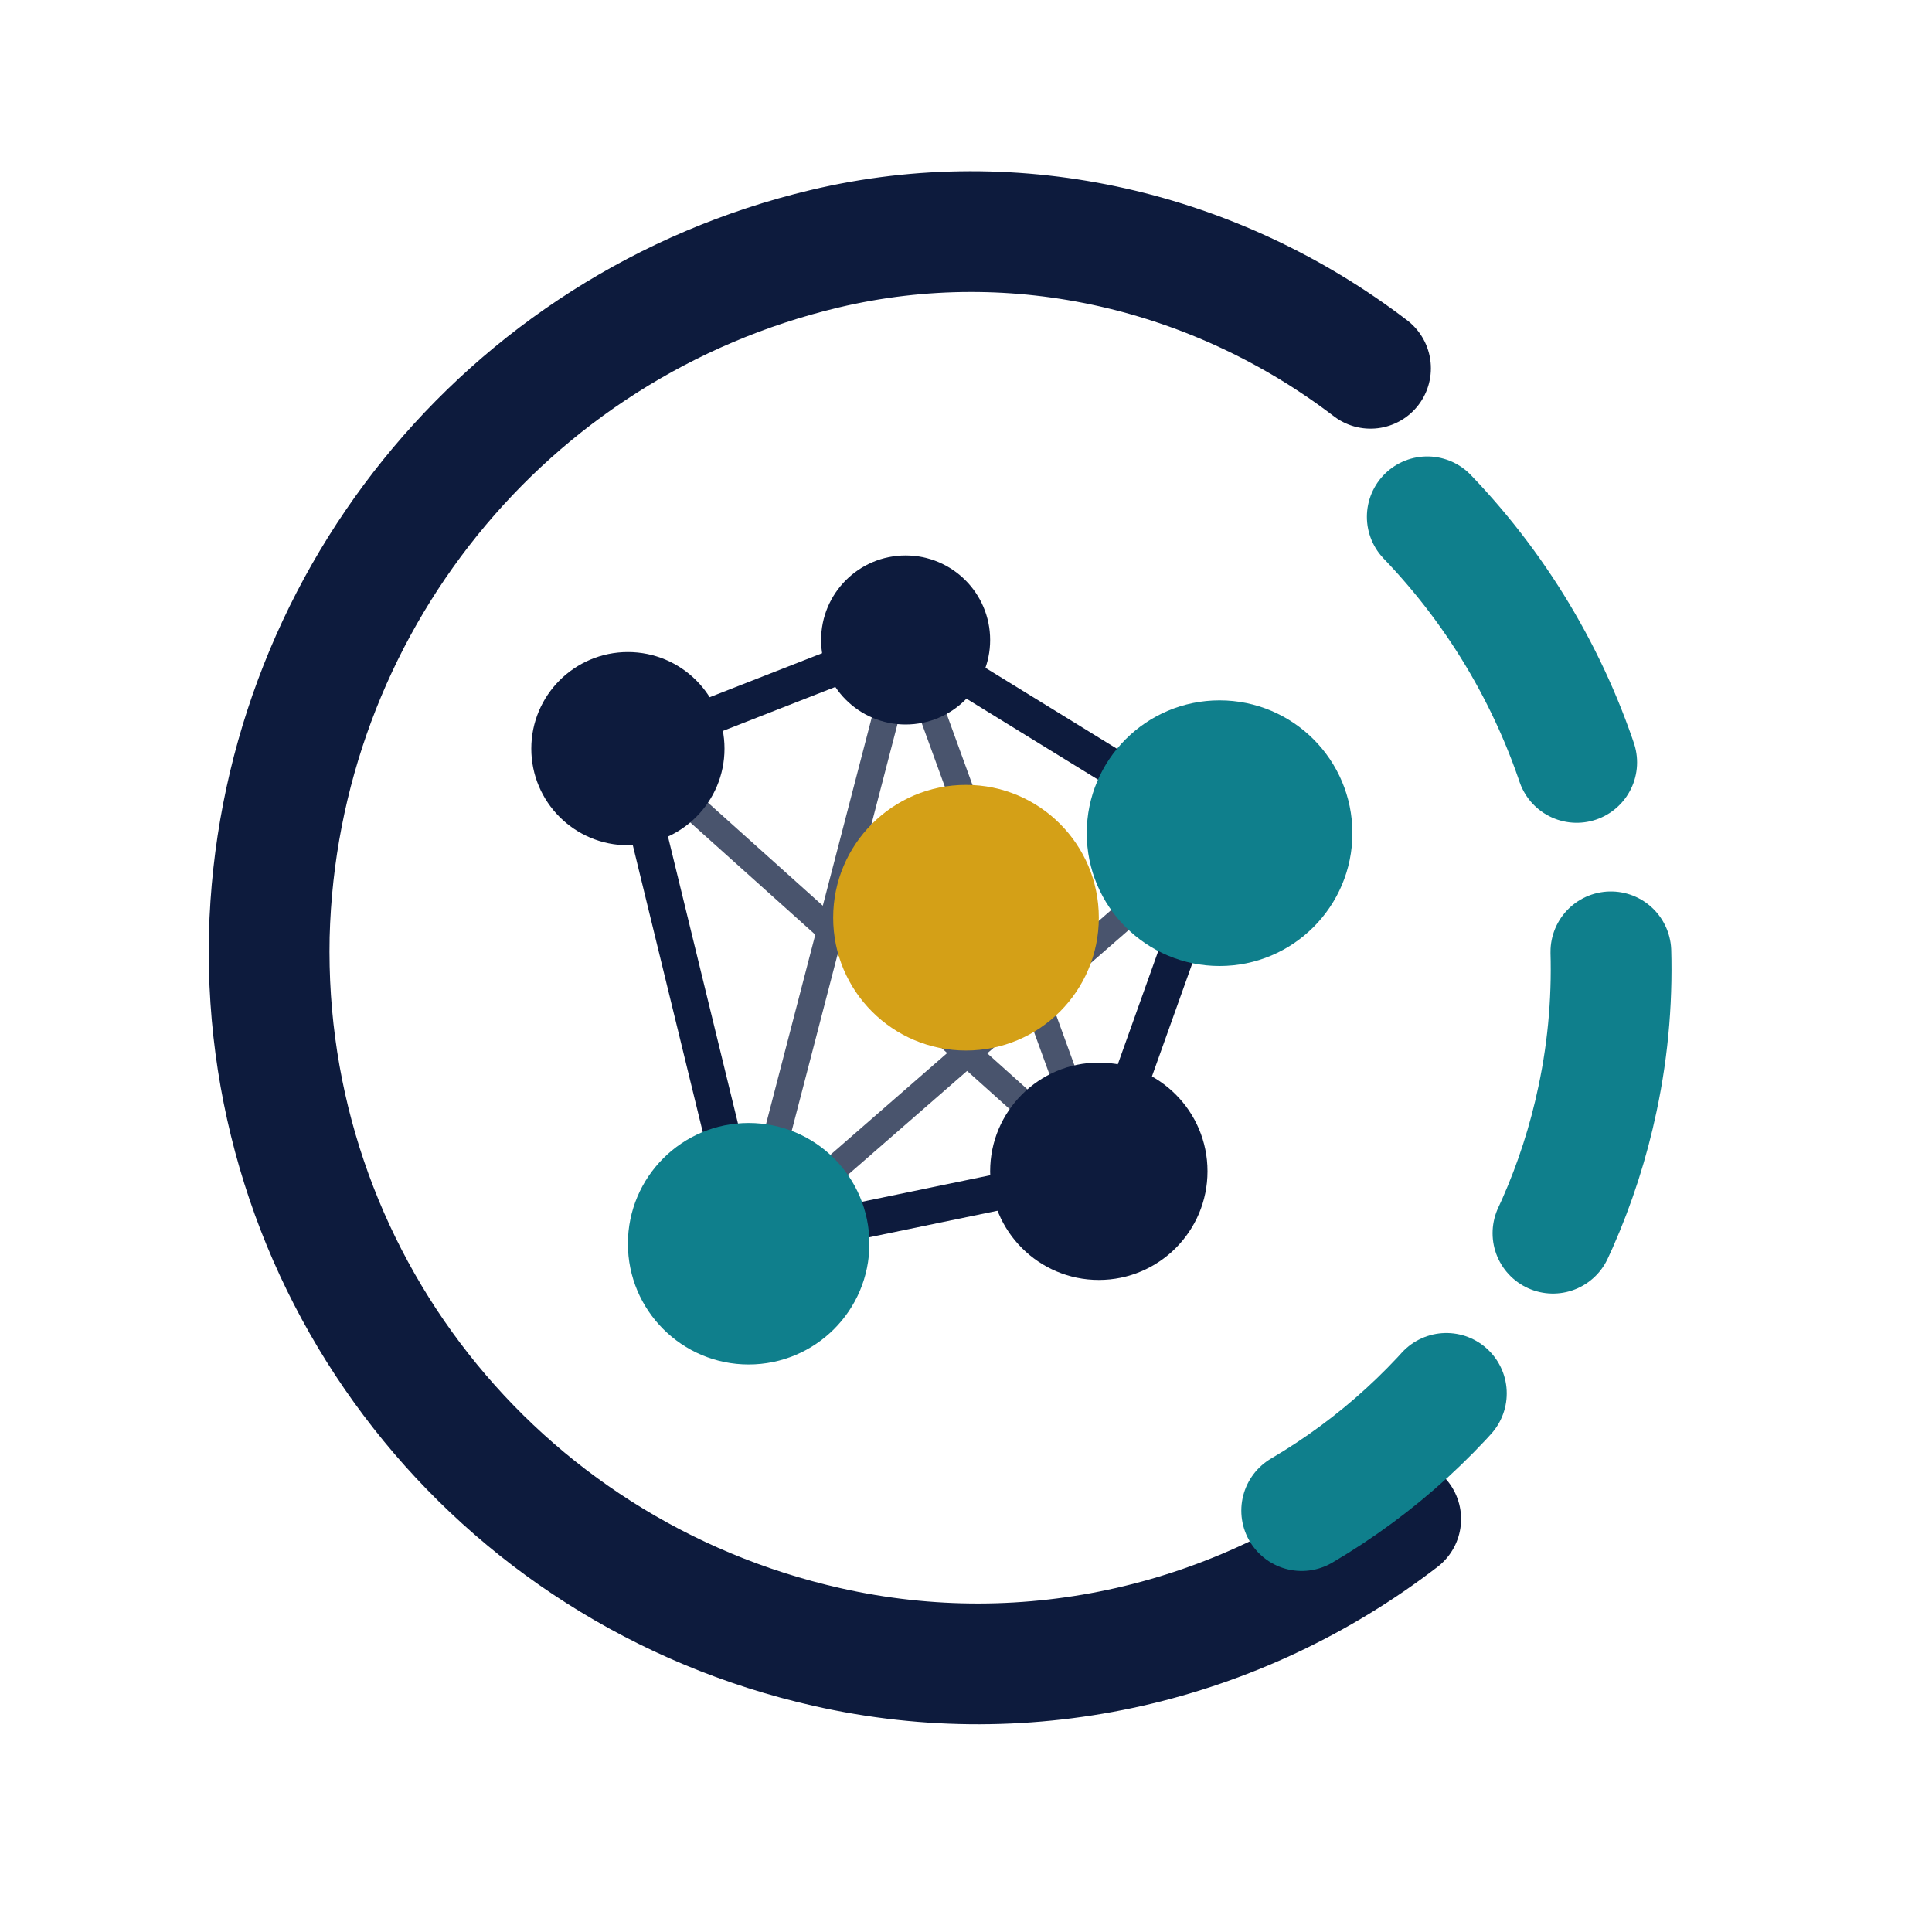
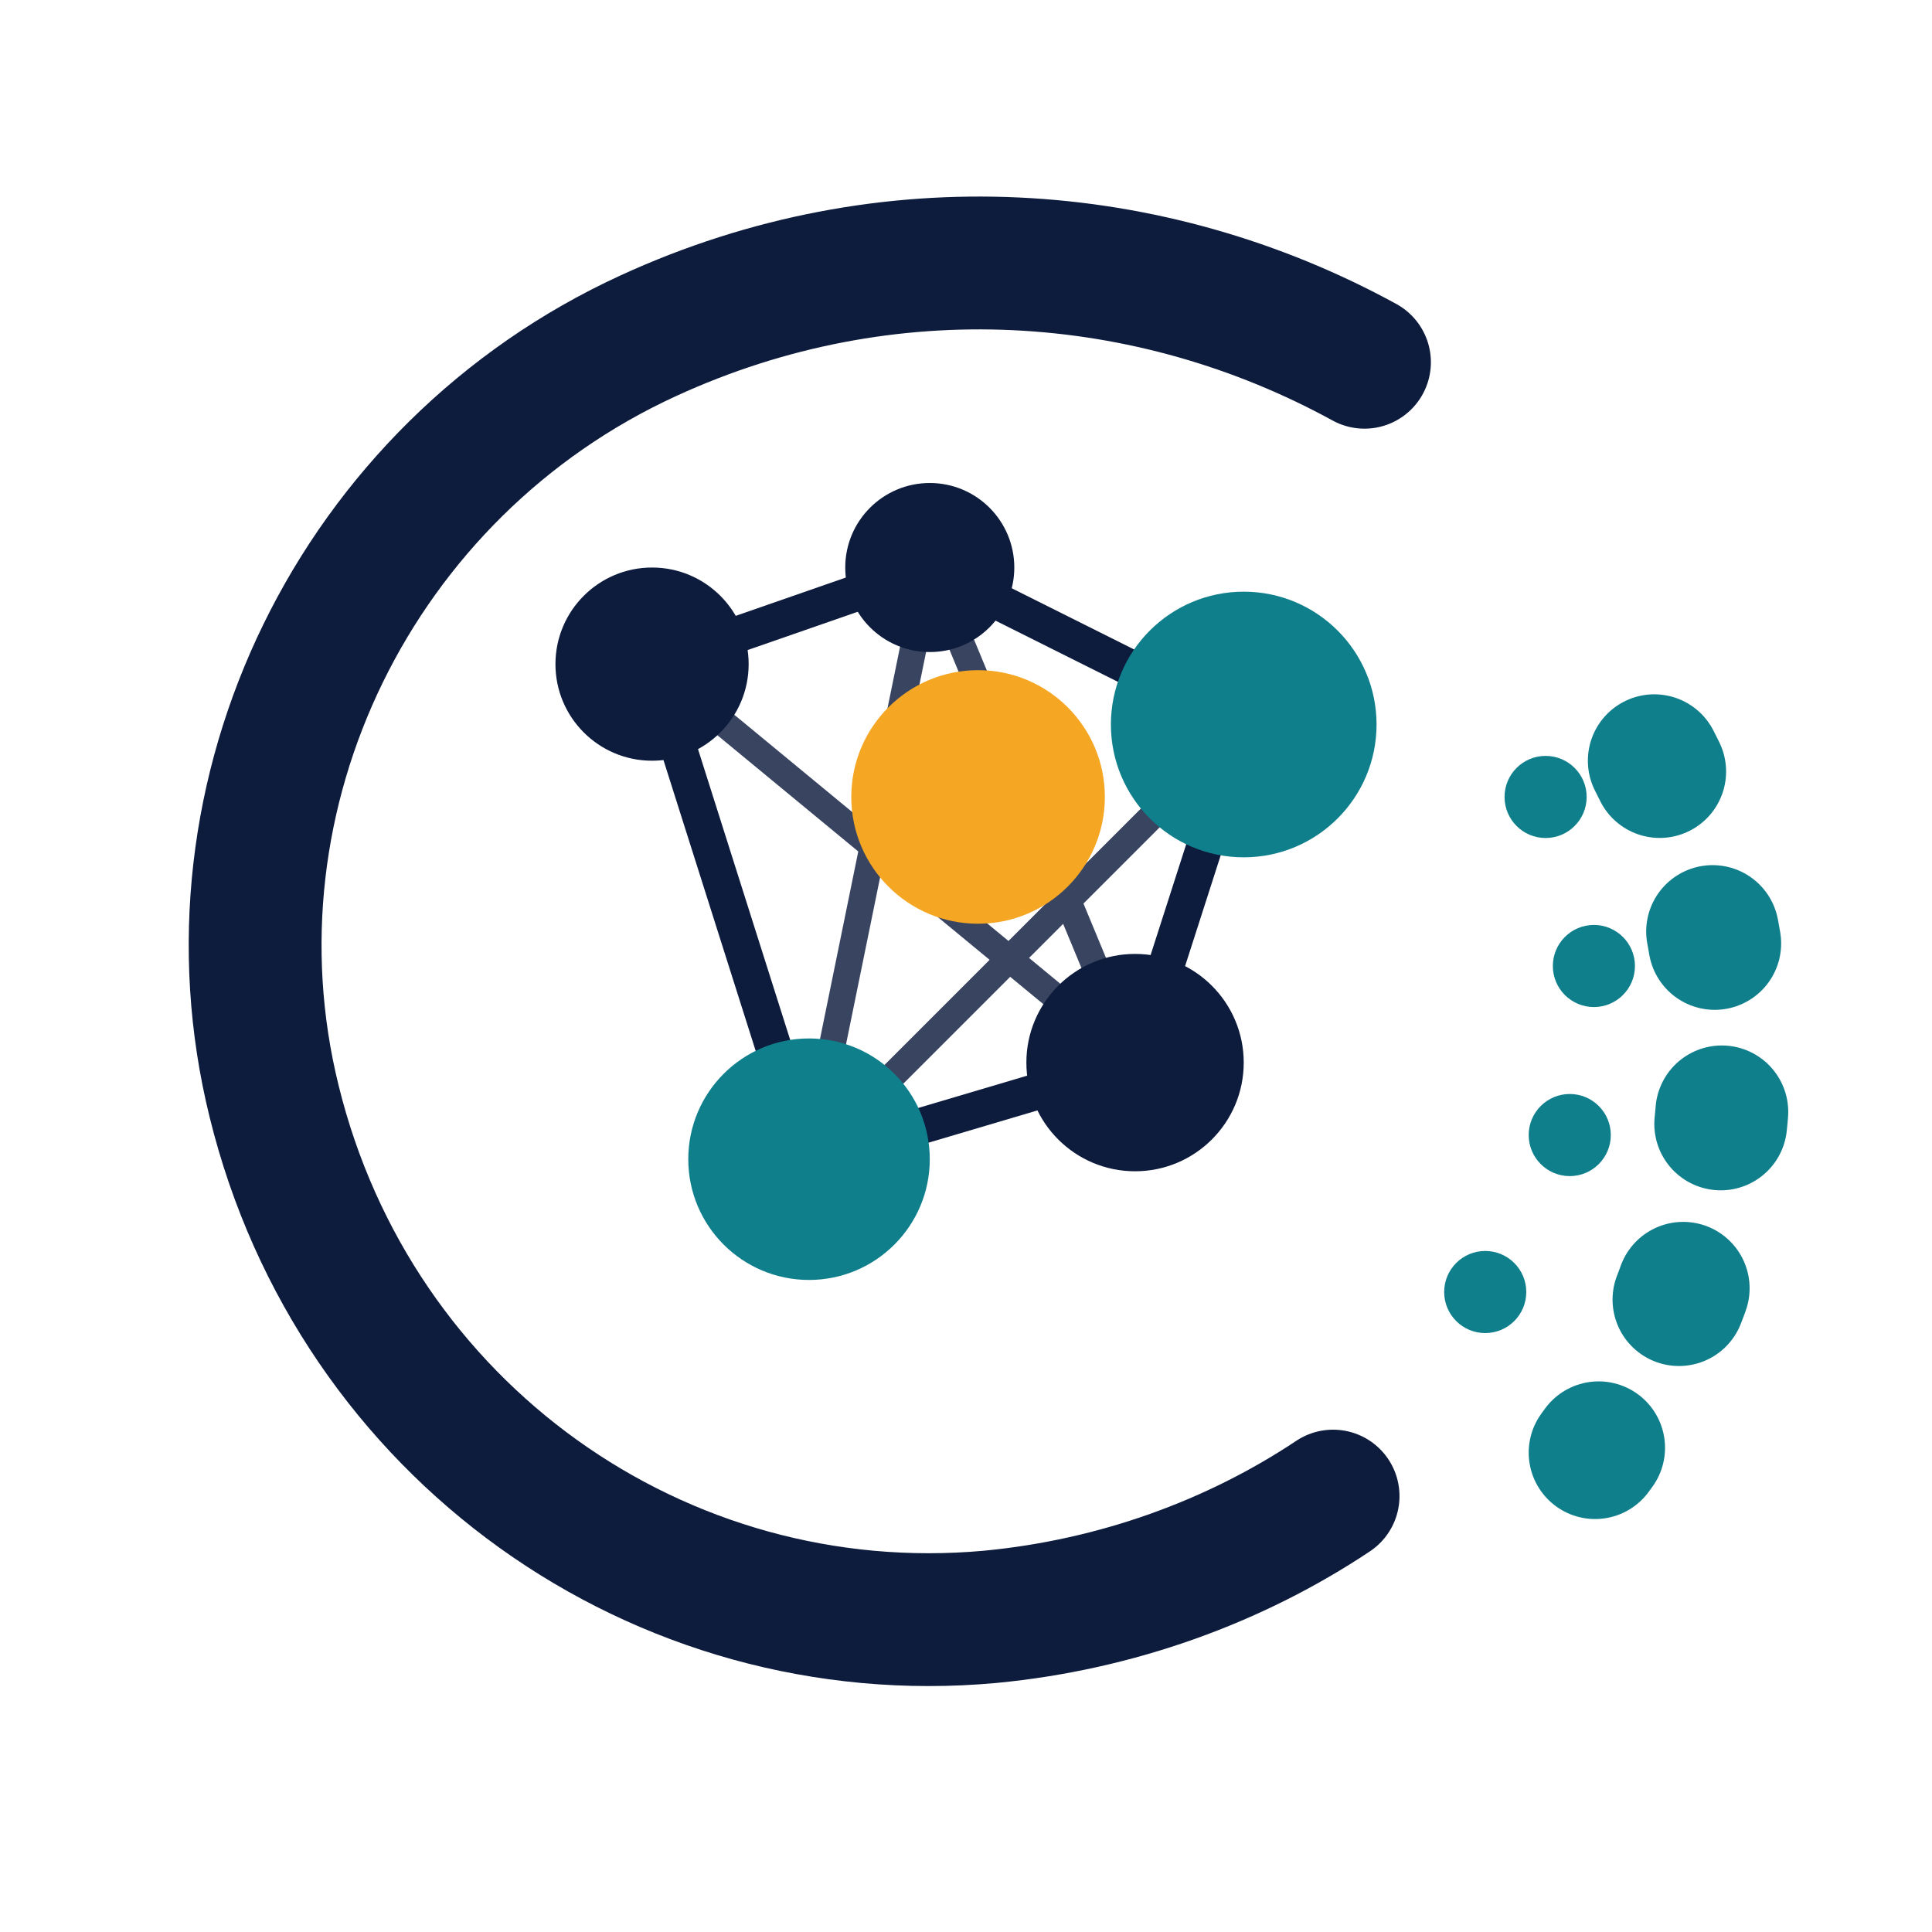
- <svg xmlns="http://www.w3.org/2000/svg" width="160" height="160" viewBox="0 0 160 160" fill="none">
-   <path d="M113.5 30.5C100.8 20.8 84.3 16.8 68.3 20.6C41.8 26.9 23 50.3 22.3 77.5C21.7 105.7 41 130.2 68.5 136.4C85.3 140.2 102.6 136.1 116 125.8" stroke="#0D1B3D" stroke-width="10" stroke-linecap="round" />
-   <path d="M118.2 42.8C130.4 55.5 136 73.6 132.3 91C129.3 105.3 120.4 117.7 107.8 125.1" stroke="#0F7F8C" stroke-width="10" stroke-linecap="round" stroke-dasharray="24 16" />
-   <path d="M52 62L75 53L101 69L91 97L62 103L52 62Z" stroke="#0D1B3D" stroke-width="3" stroke-linejoin="round" />
-   <path d="M75 53L62 103M52 62L91 97M75 53L91 97M101 69L62 103" stroke="#0D1B3D" stroke-opacity="0.75" stroke-width="2.2" />
-   <circle cx="52" cy="62" r="8" fill="#0D1B3D" />
-   <circle cx="75" cy="53" r="7" fill="#0D1B3D" />
-   <circle cx="101" cy="69" r="11" fill="#0F7F8C" />
-   <circle cx="91" cy="97" r="9" fill="#0D1B3D" />
-   <circle cx="62" cy="103" r="10" fill="#0F7F8C" />
-   <circle cx="80" cy="76" r="11" fill="#D4A017" />
+ <svg xmlns="http://www.w3.org/2000/svg" width="160" height="160" viewBox="0 0 160 160" fill="none" role="img" aria-labelledby="title desc">
+   <path d="M113 30C95.3 20.3 73.5 18.7 53.7 27.8C29.5 38.9 16.4 65.7 22.7 91.2C29.4 118.5 54.6 136.4 82 133.9C92.5 132.9 102.3 129.3 110.4 123.9" stroke="#0D1B3D" stroke-width="11" stroke-linecap="round" />
+   <path d="M137 63C146.3 81.1 144.2 104 132.1 120.3" stroke="#0F7F8C" stroke-width="11" stroke-linecap="round" stroke-dasharray="1 14" />
+   <path d="M54 55L77 47L103 60L94 88L67 96L54 55Z" stroke="#0D1B3D" stroke-width="3" stroke-linejoin="round" />
+   <path d="M77 47L67 96M54 55L94 88M77 47L94 88M103 60L67 96" stroke="#0D1B3D" stroke-opacity="0.82" stroke-width="2.2" />
+   <circle cx="54" cy="55" r="8" fill="#0D1B3D" />
+   <circle cx="77" cy="47" r="7" fill="#0D1B3D" />
+   <circle cx="103" cy="60" r="11" fill="#0F7F8C" />
+   <circle cx="94" cy="88" r="9" fill="#0D1B3D" />
+   <circle cx="67" cy="96" r="10" fill="#0F7F8C" />
+   <circle cx="81" cy="66" r="10.5" fill="#F5A623" />
+   <circle cx="128" cy="66" r="3.4" fill="#0F7F8C" />
+   <circle cx="132" cy="80" r="3.4" fill="#0F7F8C" />
+   <circle cx="130" cy="94" r="3.4" fill="#0F7F8C" />
+   <circle cx="123" cy="107" r="3.4" fill="#0F7F8C" />
</svg>
